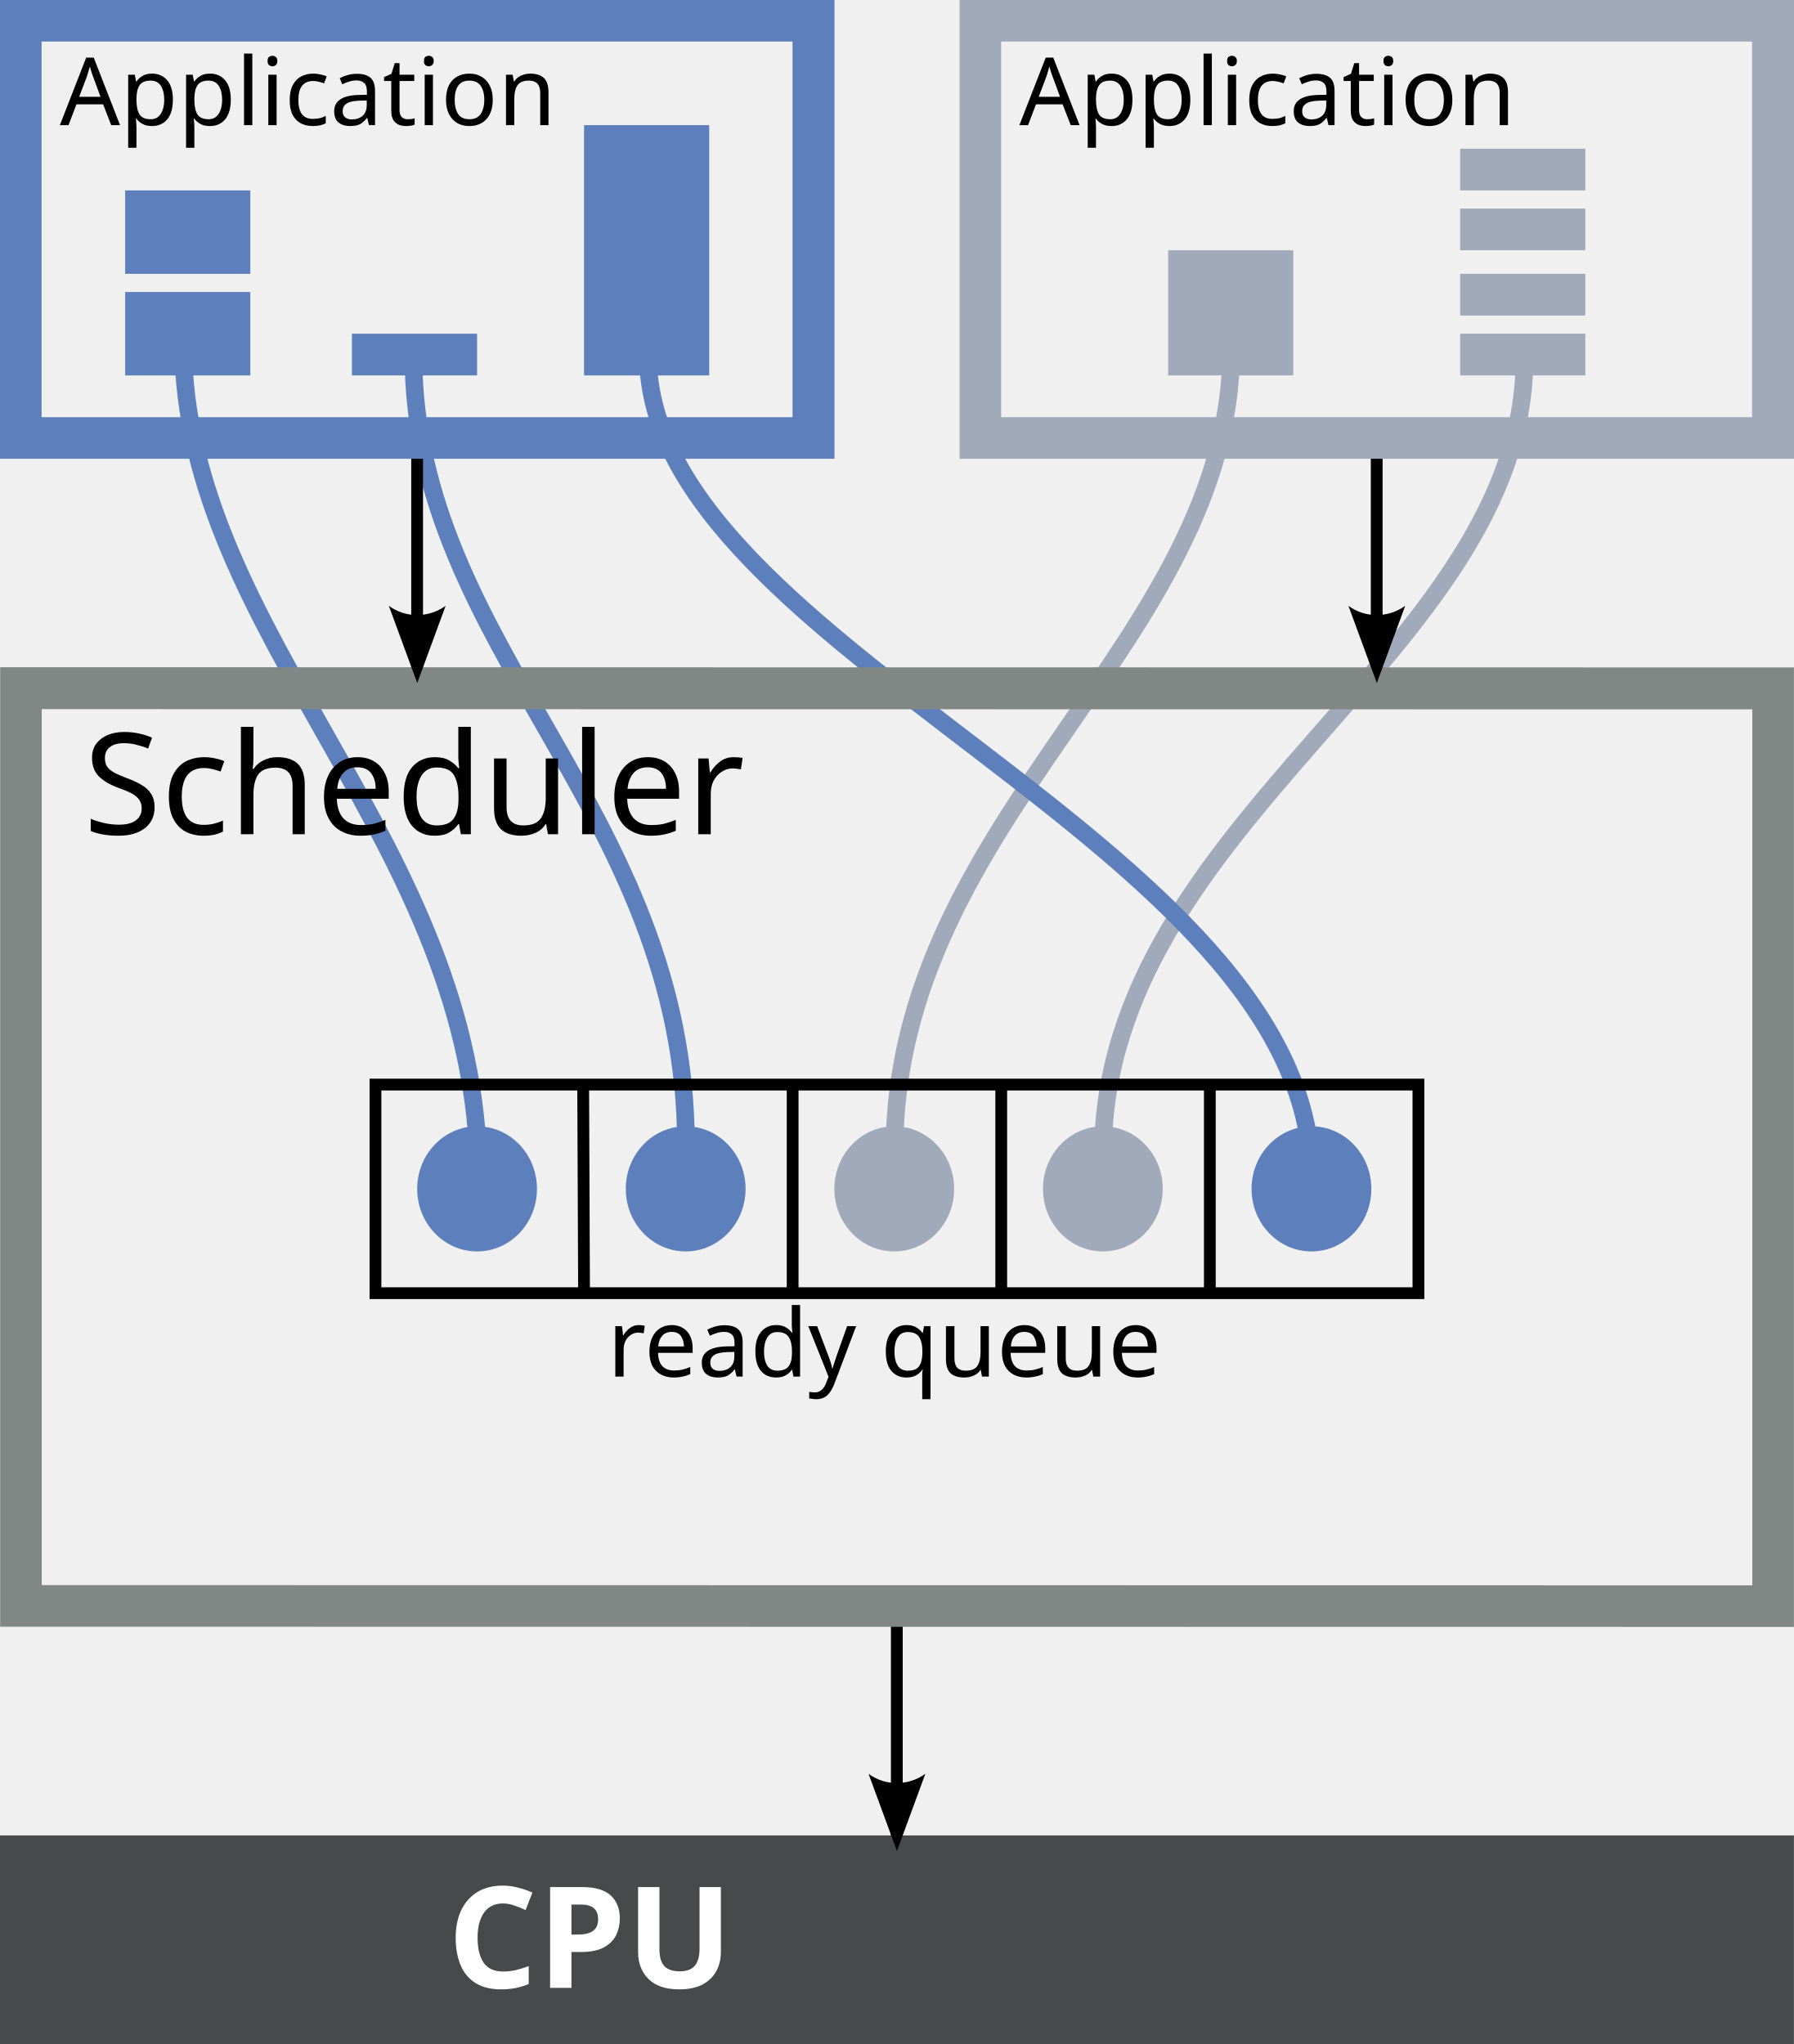
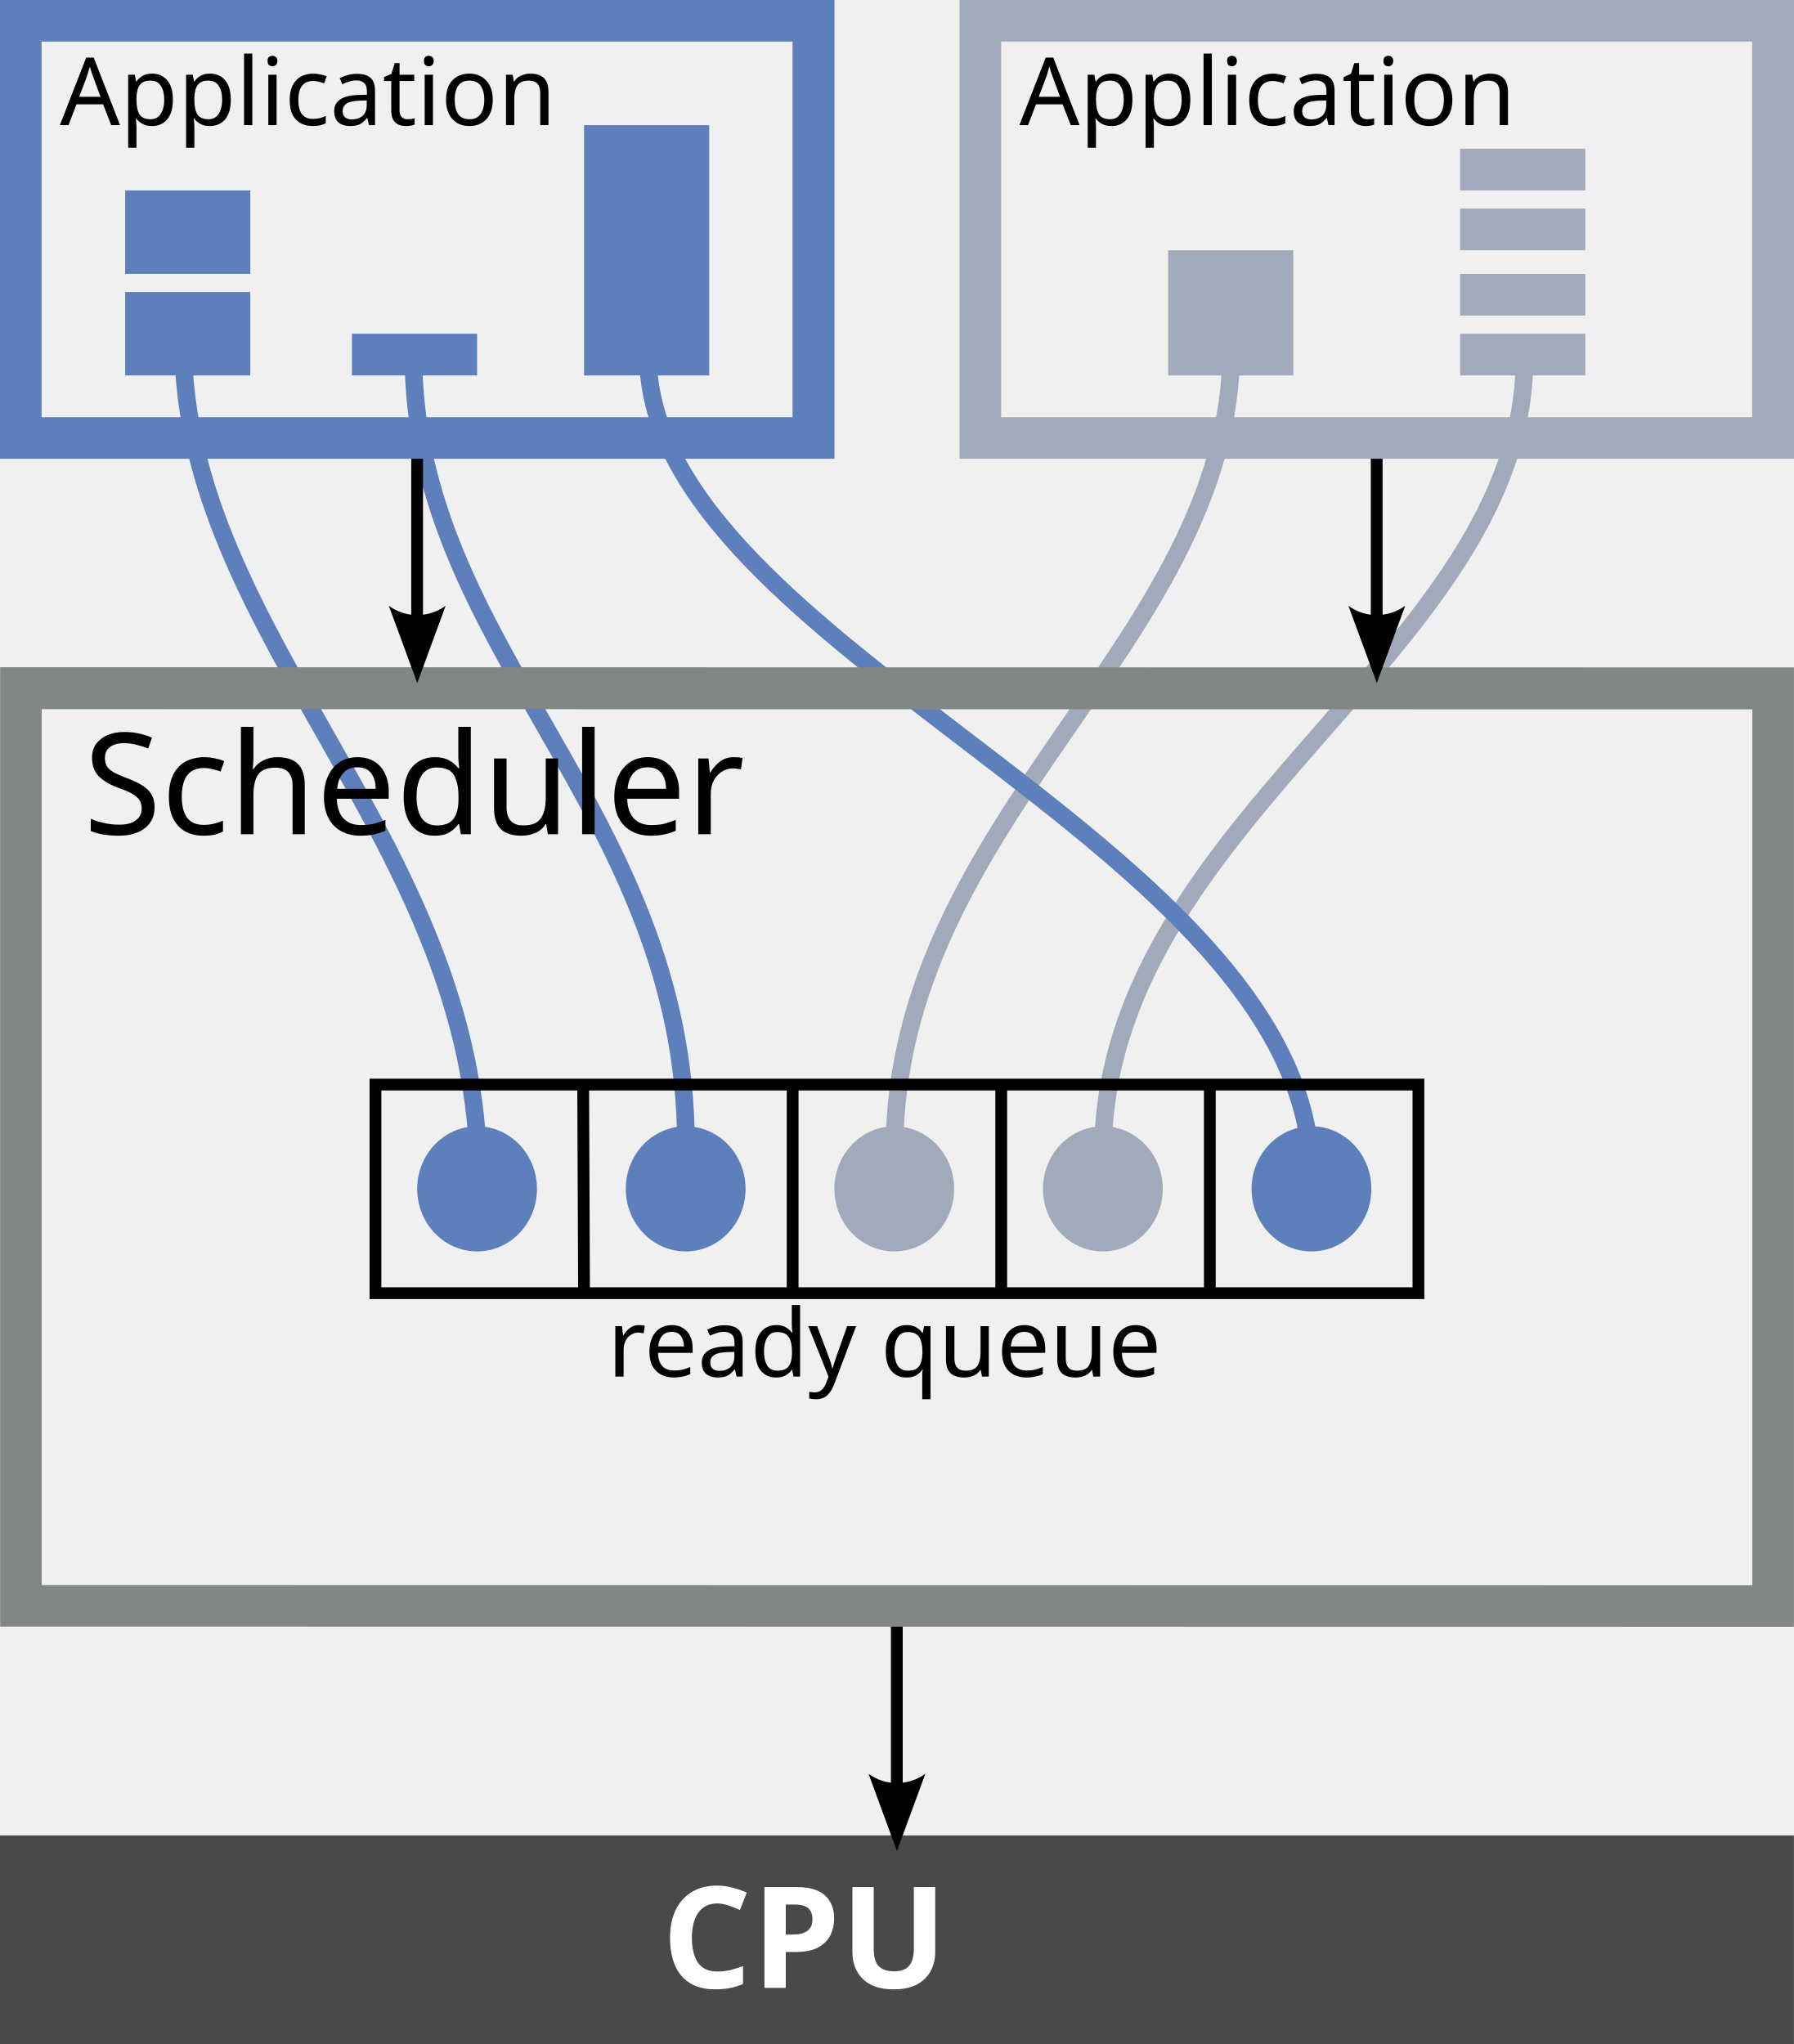
<svg xmlns="http://www.w3.org/2000/svg" width="4.3cm" height="4.9cm" id="svg2" version="1.1" viewBox="0 0 152.362 173.622">
  <defs id="defs4">
    <marker orient="auto" refY="0" refX="0" id="Arrow2Mend" style="overflow:visible">
      <path id="path3850" style="font-size:12px;fill-rule:evenodd;stroke-width:0.625;stroke-linejoin:round" d="M 8.719,4.034 -2.207,0.016 8.719,-4.002 c -1.745,2.372 -1.735,5.617 -6e-7,8.035 z" transform="scale(-0.6,-0.6)" />
    </marker>
  </defs>
  <path id="path6538" d="m 93.678,98.052 c 0,-28.346 35.798,-42.742 35.798,-67.546" style="fill:none;stroke:#a1aabb;stroke-width:1.5;stroke-linecap:butt;stroke-linejoin:miter;stroke-miterlimit:4;stroke-dasharray:none;stroke-opacity:1" />
  <path style="fill:none;stroke:#a1aabb;stroke-width:1.5;stroke-linecap:butt;stroke-linejoin:miter;stroke-miterlimit:4;stroke-dasharray:none;stroke-opacity:1" d="m 75.969,97.775 c 0,-28.346 28.603,-43.296 28.603,-68.099" id="path6536" />
  <path id="path6534" d="m 111.388,99.989 c 0,-28.346 -56.349,-44.956 -56.349,-69.759" style="fill:none;stroke:#5d7fbb;stroke-width:1.5;stroke-linecap:butt;stroke-linejoin:miter;stroke-miterlimit:4;stroke-dasharray:none;stroke-opacity:1" />
  <path style="fill:none;stroke:#5d7fbb;stroke-width:1.5;stroke-linecap:butt;stroke-linejoin:miter;stroke-miterlimit:4;stroke-dasharray:none;stroke-opacity:1" d="m 58.259,97.222 c 0,-28.346 -23.143,-42.189 -23.143,-66.992" id="path6532" />
  <path id="path6530" d="m 40.637,99.989 c 0,-28.346 -25.08,-46.063 -25.08,-70.866" style="fill:none;stroke:#5d7fbb;stroke-width:1.5;stroke-linecap:butt;stroke-linejoin:miter;stroke-miterlimit:4;stroke-dasharray:none;stroke-opacity:1" />
  <g id="g3828" transform="translate(0,-878.7388)">
    <rect style="fill:#48494b;fill-opacity:1;stroke:none" id="rect3761" width="152.362" height="17.716" x="0" y="1034.644" />
-     <text xml:space="preserve" style="font-style:normal;font-weight:normal;font-size:40px;line-height:125%;font-family:Sans;letter-spacing:0px;word-spacing:0px;fill:#000000;fill-opacity:1;stroke:none" x="76.128" y="1047.595" id="text3763">
+     <text xml:space="preserve" style="font-style:normal;font-weight:normal;line-height:0%;font-family:sans-serif;letter-spacing:0px;word-spacing:0px;fill:#000000;fill-opacity:1;stroke:none" x="76.128" y="1047.595" id="text3763">
      <tspan id="tspan3765" x="76.128" y="1047.595" style="font-style:normal;font-variant:normal;font-weight:bold;font-stretch:normal;font-size:12px;line-height:125%;font-family:'Gill Sans';-inkscape-font-specification:'Gill Sans Bold';text-align:center;writing-mode:lr-tb;text-anchor:middle;fill:#ffffff;fill-opacity:1">CPU</tspan>
    </text>
  </g>
  <path id="path4452" d="m 76.171,136.646 0,19.26" style="fill:none;stroke:#000000;stroke-width:1px;stroke-linecap:butt;stroke-linejoin:miter;stroke-opacity:1;marker-end:url(#Arrow2Mend)" />
  <g id="g3869" transform="translate(0,-878.7388)">
    <path style="fill:#808785;fill-opacity:1;stroke:none" d="m 0.012,935.413 0,81.5 152.35,0.019 0,-81.5 z m 3.531,3.562 145.288,0.019 0,74.406 -145.288,-0.019 z" id="rect3787" />
-     <text xml:space="preserve" style="font-style:normal;font-weight:normal;font-size:40px;line-height:125%;font-family:Sans;letter-spacing:0px;word-spacing:0px;fill:#000000;fill-opacity:1;stroke:none" x="7.099" y="949.601" id="text3792">
+     <text xml:space="preserve" style="font-style:normal;font-weight:normal;line-height:0%;font-family:sans-serif;letter-spacing:0px;word-spacing:0px;fill:#000000;fill-opacity:1;stroke:none" x="7.099" y="949.601" id="text3792">
      <tspan id="tspan3794" x="7.099" y="949.601" style="font-style:normal;font-variant:normal;font-weight:300;font-stretch:normal;font-size:12px;line-height:125%;font-family:'Gill Sans';-inkscape-font-specification:'Gill Sans Light';text-align:start;writing-mode:lr-tb;text-anchor:start;fill:#000000;fill-opacity:1">Scheduler</tspan>
    </text>
    <g id="g3854">
      <path d="m 102.756,970.865 0,17.717 m -17.717,-17.717 0,17.717 m -17.717,-17.717 0,17.717 m -35.433,-17.717 0,17.717 88.583,0 0,-17.717 z m 17.642,0.142 0.074,17.575" style="fill:none;stroke:#000000;stroke-width:1px;stroke-linecap:butt;stroke-linejoin:miter;stroke-opacity:1" id="path3814" />
-       <text id="text4454" y="995.668" x="120.472" style="font-style:normal;font-variant:normal;font-weight:300;font-stretch:normal;font-size:12px;line-height:125%;font-family:'Gill Sans';-inkscape-font-specification:'Gill Sans Light';text-align:end;letter-spacing:0px;word-spacing:0px;writing-mode:lr-tb;text-anchor:end;fill:#000000;fill-opacity:1;stroke:none" xml:space="preserve">
+       <text id="text4454" y="995.668" x="120.472" style="font-style:normal;font-variant:normal;font-weight:300;font-stretch:normal;line-height:0%;font-family:'Gill Sans';-inkscape-font-specification:'Gill Sans Light';text-align:end;letter-spacing:0px;word-spacing:0px;writing-mode:lr-tb;text-anchor:end;fill:#000000;fill-opacity:1;stroke:none" xml:space="preserve">
        <tspan style="font-style:normal;font-variant:normal;font-weight:300;font-stretch:normal;font-size:8px;line-height:125%;font-family:'Gill Sans';-inkscape-font-specification:'Gill Sans Light';text-align:end;writing-mode:lr-tb;text-anchor:end" y="995.668" x="120.472" id="tspan4456">ready queue</tspan>
      </text>
      <g transform="translate(-3.2047244e-7,3.543311)" id="g5246">
        <ellipse ry="5.315" rx="5.087" cy="35.433" cx="-33.661" style="fill:#5d7fbb;fill-opacity:1;stroke:none" id="path4466" transform="translate(74.1811,940.7467)" />
      </g>
      <g transform="translate(17.71653,3.543311)" id="g5251">
        <ellipse ry="5.315" rx="5.087" cy="35.433" cx="-33.661" transform="translate(74.1811,940.7467)" id="path5253" style="fill:#5d7fbb;fill-opacity:1;stroke:none" />
      </g>
      <g style="fill:#a1aabb;fill-opacity:1" id="g5259" transform="translate(53.1496,3.543311)">
        <ellipse ry="5.315" rx="5.087" cy="35.433" cx="-33.661" style="fill:#a1aabb;fill-opacity:1;stroke:none" id="path5261" transform="translate(74.1811,940.7467)" />
      </g>
      <g style="fill:#a1aabb;fill-opacity:1" transform="translate(35.43307,3.543311)" id="g5267">
        <ellipse ry="5.315" rx="5.087" cy="35.433" cx="-33.661" transform="translate(74.1811,940.7467)" id="path5269" style="fill:#a1aabb;fill-opacity:1;stroke:none" />
      </g>
      <g id="g5275" transform="translate(70.86613,3.543311)">
        <ellipse ry="5.315" rx="5.087" cy="35.433" cx="-33.661" style="fill:#5d7fbb;fill-opacity:1;stroke:none" id="path5277" transform="translate(74.1811,940.7467)" />
      </g>
    </g>
  </g>
  <path id="path3818" d="m 35.428,37.433 0,19.26" style="fill:none;stroke:#000000;stroke-width:1px;stroke-linecap:butt;stroke-linejoin:miter;stroke-opacity:1;marker-end:url(#Arrow2Mend)" />
  <path style="fill:none;stroke:#000000;stroke-width:1px;stroke-linecap:butt;stroke-linejoin:miter;stroke-opacity:1;marker-end:url(#Arrow2Mend)" d="m 116.928,37.433 0,19.26" id="path4450" />
  <g id="g3833" transform="translate(0,-878.7388)">
    <path style="fill:#5d7fbb;fill-opacity:1;stroke:none" d="m 0,0 0,38.969 70.875,0 L 70.875,0 0,0 Z m 3.531,3.531 63.781,0 0,31.906 -63.781,0 0,-31.906 z" transform="translate(0,878.7388)" id="rect3796" />
-     <text xml:space="preserve" style="font-style:normal;font-weight:normal;font-size:40px;line-height:125%;font-family:Sans;letter-spacing:0px;word-spacing:0px;fill:#000000;fill-opacity:1;stroke:none" x="5.087" y="889.369" id="text3800">
+     <text xml:space="preserve" style="font-style:normal;font-weight:normal;line-height:0%;font-family:sans-serif;letter-spacing:0px;word-spacing:0px;fill:#000000;fill-opacity:1;stroke:none" x="5.087" y="889.369" id="text3800">
      <tspan id="tspan3802" x="5.087" y="889.369" style="font-style:normal;font-variant:normal;font-weight:300;font-stretch:normal;font-size:8px;line-height:125%;font-family:'Gill Sans';-inkscape-font-specification:'Gill Sans Light';text-align:start;writing-mode:lr-tb;text-anchor:start;fill:#000000;fill-opacity:1">Application</tspan>
    </text>
    <g id="g6518">
      <rect transform="translate(0,878.7388)" y="24.803" x="10.63" height="7.087" width="10.63" id="rect5913" style="fill:#5d7fbb;fill-opacity:1;stroke:none" />
      <rect y="894.912" x="10.63" height="7.087" width="10.63" id="rect5915" style="fill:#5d7fbb;fill-opacity:1;stroke:none" />
    </g>
    <rect style="fill:#5d7fbb;fill-opacity:1;stroke:none" id="rect5917" width="10.63" height="3.543" x="29.89" y="907.085" />
    <rect style="fill:#5d7fbb;fill-opacity:1;stroke:none" id="rect5919" width="10.63" height="21.26" x="49.606" y="10.63" transform="translate(0,878.7388)" />
  </g>
  <g id="g3843" transform="translate(0,-878.7388)">
    <path style="fill:#a1aabb;fill-opacity:1;stroke:none" d="m 81.5,0 0,38.969 70.875,0 L 152.375,0 81.5,0 Z m 3.531,3.531 63.781,0 0,31.906 -63.781,0 0,-31.906 z" transform="translate(0,878.7388)" id="rect3798" />
-     <text id="text3804" y="889.369" x="86.583" style="font-style:normal;font-weight:normal;font-size:40px;line-height:125%;font-family:Sans;letter-spacing:0px;word-spacing:0px;fill:#000000;fill-opacity:1;stroke:none" xml:space="preserve">
+     <text id="text3804" y="889.369" x="86.583" style="font-style:normal;font-weight:normal;line-height:0%;font-family:sans-serif;letter-spacing:0px;word-spacing:0px;fill:#000000;fill-opacity:1;stroke:none" xml:space="preserve">
      <tspan style="font-style:normal;font-variant:normal;font-weight:300;font-stretch:normal;font-size:8px;line-height:125%;font-family:'Gill Sans';-inkscape-font-specification:'Gill Sans Light';text-align:start;writing-mode:lr-tb;text-anchor:start;fill:#000000;fill-opacity:1" y="889.369" x="86.583" id="tspan3806">Application</tspan>
    </text>
    <g id="g6522">
      <rect y="907.085" x="124.016" height="3.543" width="10.63" id="rect5921" style="fill:#a1aabb;fill-opacity:1;stroke:none" />
      <rect y="901.999" x="124.016" height="3.543" width="10.63" id="rect5923" style="fill:#a1aabb;fill-opacity:1;stroke:none" />
      <rect y="896.455" x="124.016" height="3.543" width="10.63" id="rect5925" style="fill:#a1aabb;fill-opacity:1;stroke:none" />
      <rect y="891.369" x="124.016" height="3.543" width="10.63" id="rect5927" style="fill:#a1aabb;fill-opacity:1;stroke:none" />
    </g>
    <rect style="fill:#a1aabb;fill-opacity:1;stroke:none" id="rect5929" width="10.63" height="10.63" x="99.213" y="899.999" />
  </g>
</svg>
